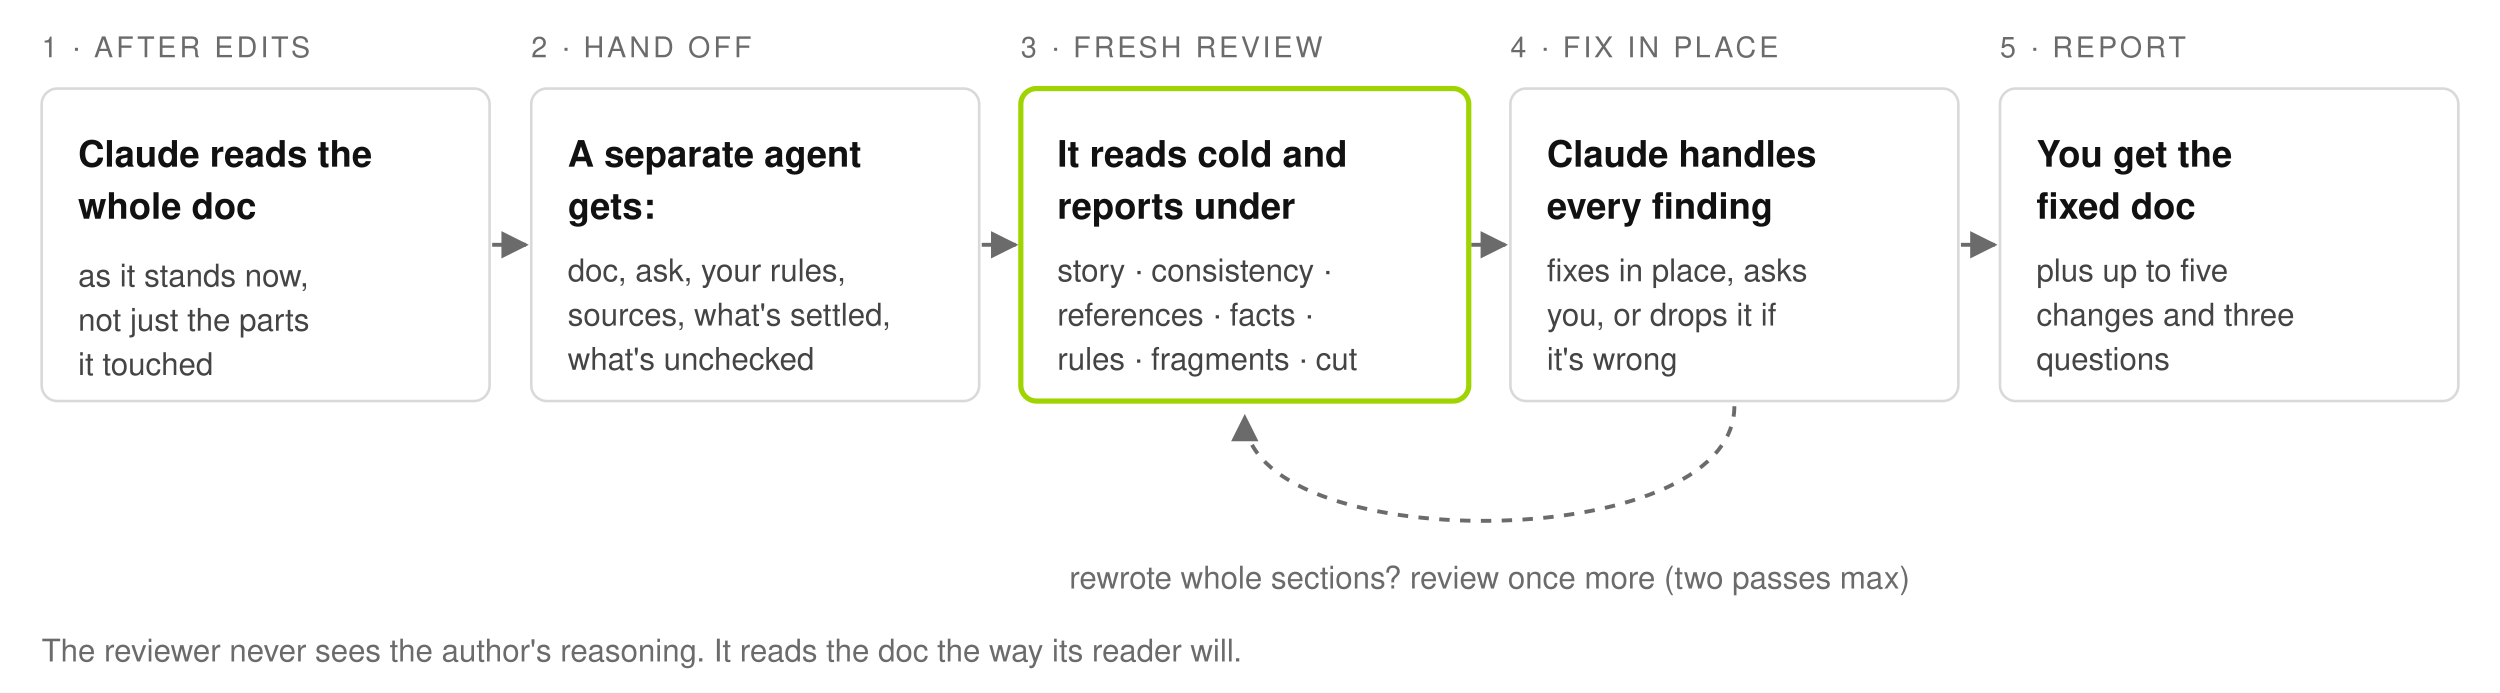
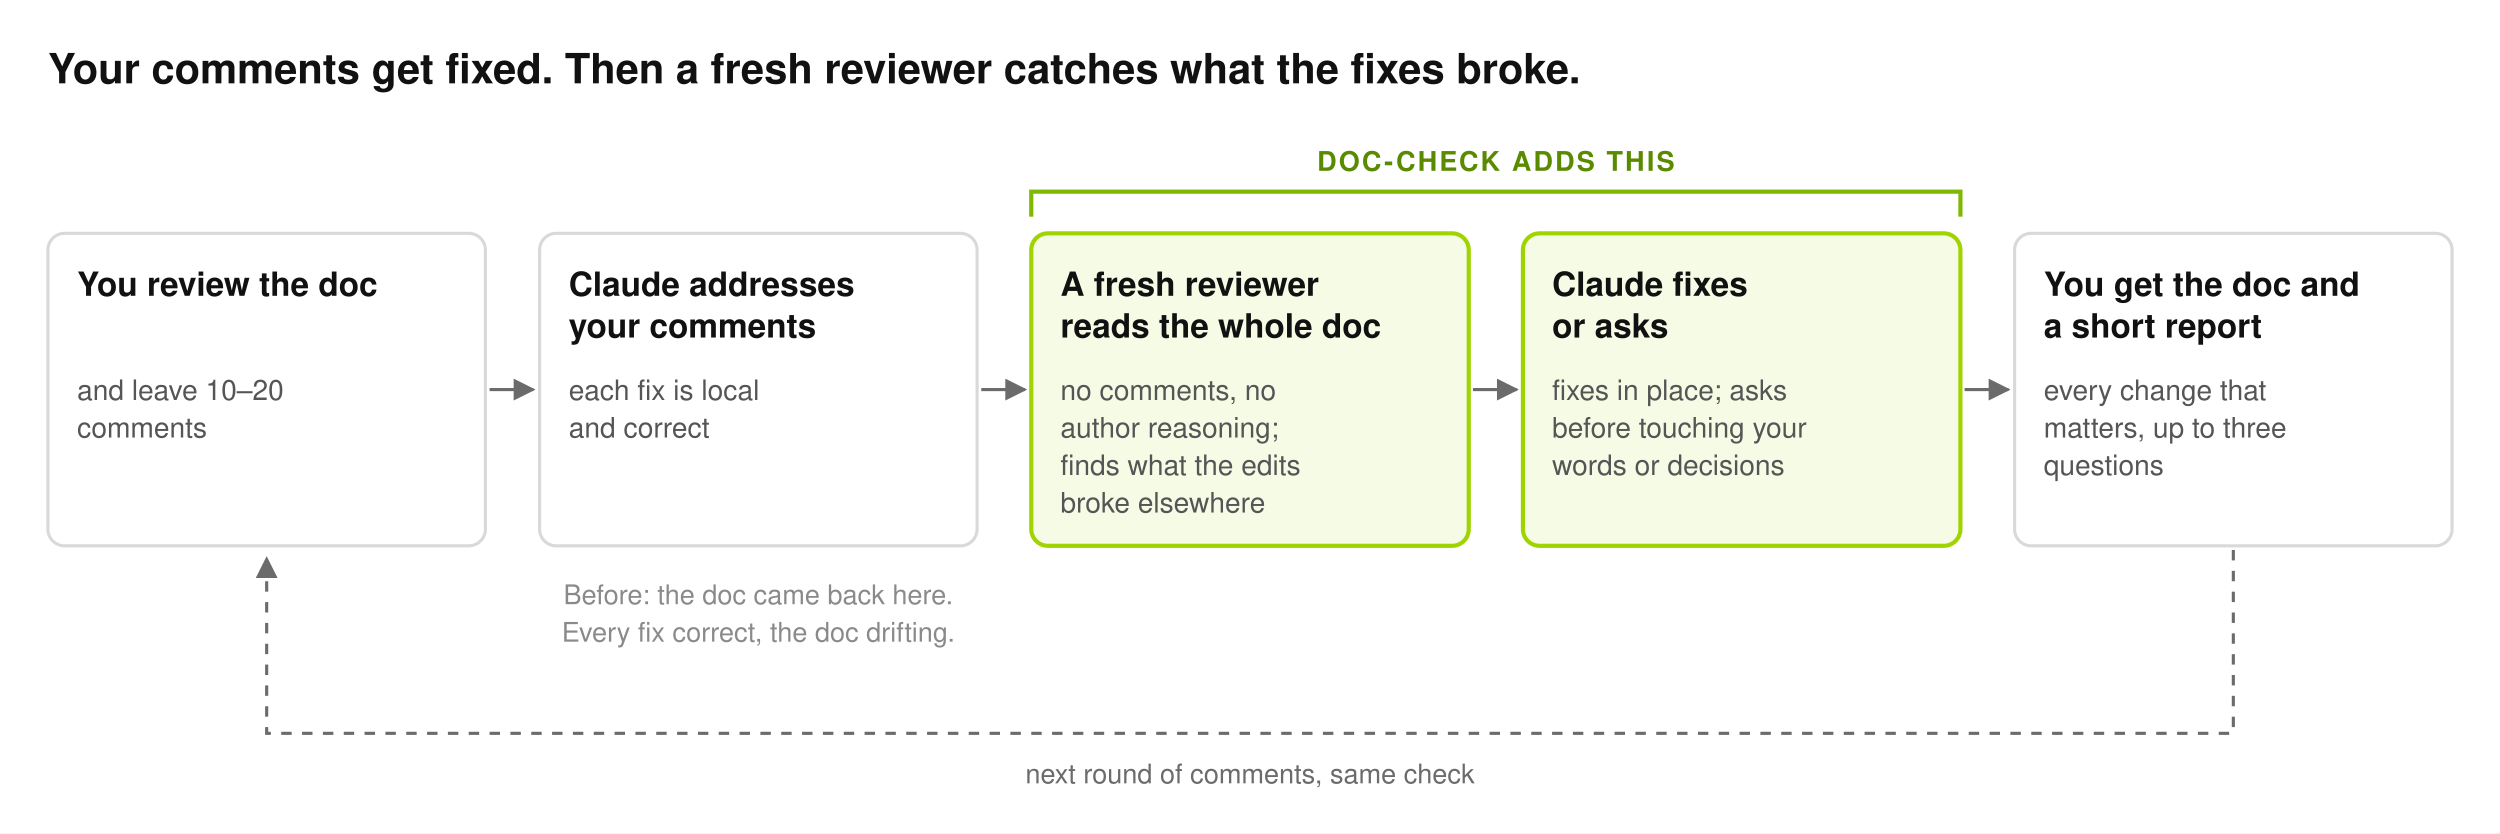
- <svg xmlns="http://www.w3.org/2000/svg" viewBox="0 36 960 266" font-family="-apple-system, BlinkMacSystemFont, 'Segoe UI', Helvetica, Arial, sans-serif">
-   <rect y="36" width="960" height="266" fill="#ffffff" />
+ <svg xmlns="http://www.w3.org/2000/svg" viewBox="0 0 1200 400" font-family="-apple-system, BlinkMacSystemFont, 'Segoe UI', Helvetica, Arial, sans-serif">
+   <rect width="1200" height="400" fill="#ffffff" />
  <defs>
-     <marker id="arrow" viewBox="0 0 10 10" refX="9" refY="5" markerWidth="7" markerHeight="7" orient="auto">
+     <marker id="a" viewBox="0 0 10 10" refX="9" refY="5" markerWidth="7" markerHeight="7" orient="auto">
      <path d="M0,0 L10,5 L0,10 z" fill="#6b6b6b" />
    </marker>
  </defs>
-   <g font-size="11" fill="#6b6b6b" letter-spacing="1.2">
-     <text x="16" y="58">1 · AFTER EDITS</text>
-     <text x="204" y="58">2 · HAND OFF</text>
-     <text x="392" y="58">3 · FRESH REVIEW</text>
-     <text x="580" y="58">4 · FIX IN PLACE</text>
-     <text x="768" y="58">5 · REPORT</text>
+   <text x="23" y="40" font-size="20" font-weight="600" fill="#111">Your comments get fixed. Then a fresh reviewer catches what the fixes broke.</text>
+   <path d="M495 104 V92 H941 V104" fill="none" stroke="#7fb800" stroke-width="2" />
+   <text x="718" y="82" font-size="13" font-weight="600" fill="#5a8a00" text-anchor="middle" letter-spacing="1">DOC-CHECK ADDS THIS</text>
+   <g fill="none" stroke="#d9d9d9" stroke-width="1.5">
+     <rect x="23" y="112" width="210" height="150" rx="8" />
+     <rect x="259" y="112" width="210" height="150" rx="8" />
+     <rect x="731" y="112" width="210" height="150" rx="8" stroke="#9fd400" stroke-width="2" fill="#f6fbe6" />
+     <rect x="967" y="112" width="210" height="150" rx="8" />
  </g>
-   <g fill="none" stroke="#d9d9d9">
-     <rect x="16" y="70" width="172" height="120" rx="6" />
-     <rect x="204" y="70" width="172" height="120" rx="6" />
-     <rect x="392" y="70" width="172" height="120" rx="6" stroke="#9fd400" stroke-width="2" />
-     <rect x="580" y="70" width="172" height="120" rx="6" />
-     <rect x="768" y="70" width="176" height="120" rx="6" />
+   <rect x="495" y="112" width="210" height="150" rx="8" stroke="#9fd400" stroke-width="2" fill="#f6fbe6" />
+   <g font-size="16" font-weight="600" fill="#111">
+     <text x="37" y="142">You review the doc</text>
+     <text x="273" y="142">Claude addresses</text>
+     <text x="273" y="162">your comments</text>
+     <text x="509" y="142">A fresh reviewer</text>
+     <text x="509" y="162">reads the whole doc</text>
+     <text x="745" y="142">Claude fixes</text>
+     <text x="745" y="162">or asks</text>
+     <text x="981" y="142">You get the doc and</text>
+     <text x="981" y="162">a short report</text>
  </g>
-   <g font-size="14" fill="#111111">
-     <text x="30" y="100" font-weight="600">Claude reads the</text>
-     <text x="30" y="120" font-weight="600">whole doc</text>
-     <text x="30" y="146" font-size="12" fill="#444">as it stands now,</text>
-     <text x="30" y="163" font-size="12" fill="#444">not just the parts</text>
-     <text x="30" y="180" font-size="12" fill="#444">it touched</text>
-     <text x="218" y="100" font-weight="600">A separate agent</text>
-     <text x="218" y="120" font-weight="600">gets:</text>
-     <text x="218" y="144" font-size="12" fill="#444">doc, ask, your rules,</text>
-     <text x="218" y="161" font-size="12" fill="#444">sources, what's settled,</text>
-     <text x="218" y="178" font-size="12" fill="#444">what's unchecked</text>
-     <text x="406" y="100" font-weight="600">It reads cold and</text>
-     <text x="406" y="120" font-weight="600">reports under</text>
-     <text x="406" y="144" font-size="12" fill="#444">story · consistency ·</text>
-     <text x="406" y="161" font-size="12" fill="#444">references · facts ·</text>
-     <text x="406" y="178" font-size="12" fill="#444">rules · fragments · cut</text>
-     <text x="594" y="100" font-weight="600">Claude handles</text>
-     <text x="594" y="120" font-weight="600">every finding</text>
-     <text x="594" y="144" font-size="12" fill="#444">fixes in place, asks</text>
-     <text x="594" y="161" font-size="12" fill="#444">you, or drops it if</text>
-     <text x="594" y="178" font-size="12" fill="#444">it's wrong</text>
-     <text x="782" y="100" font-weight="600">You get the</text>
-     <text x="782" y="120" font-weight="600">fixed doc</text>
-     <text x="782" y="144" font-size="12" fill="#444">plus up to five</text>
-     <text x="782" y="161" font-size="12" fill="#444">changes and three</text>
-     <text x="782" y="178" font-size="12" fill="#444">questions</text>
+   <g font-size="13.5" fill="#555">
+     <text x="37" y="192">and leave 10–20</text>
+     <text x="37" y="210">comments</text>
+     <text x="273" y="192">each fix is local</text>
+     <text x="273" y="210">and correct</text>
+     <text x="509" y="192">no comments, no</text>
+     <text x="509" y="210">author reasoning;</text>
+     <text x="509" y="228">finds what the edits</text>
+     <text x="509" y="246">broke elsewhere</text>
+     <text x="745" y="192">fixes in place; asks</text>
+     <text x="745" y="210">before touching your</text>
+     <text x="745" y="228">words or decisions</text>
+     <text x="981" y="192">every change that</text>
+     <text x="981" y="210">matters, up to three</text>
+     <text x="981" y="228">questions</text>
  </g>
-   <g stroke="#6b6b6b" stroke-width="1.5" marker-end="url(#arrow)">
-     <line x1="189" y1="130" x2="202" y2="130" />
-     <line x1="377" y1="130" x2="390" y2="130" />
-     <line x1="565" y1="130" x2="578" y2="130" />
-     <line x1="753" y1="130" x2="766" y2="130" />
+   <g stroke="#6b6b6b" stroke-width="1.5" marker-end="url(#a)">
+     <line x1="235" y1="187" x2="256" y2="187" />
+     <line x1="471" y1="187" x2="492" y2="187" />
+     <line x1="707" y1="187" x2="728" y2="187" />
+     <line x1="943" y1="187" x2="964" y2="187" />
  </g>
-   <path d="M666 192 C666 250, 478 250, 478 196" fill="none" stroke="#6b6b6b" stroke-width="1.5" stroke-dasharray="4 4" marker-end="url(#arrow)" />
-   <text x="572" y="262" font-size="12" fill="#6b6b6b" text-anchor="middle">rewrote whole sections? review once more (two passes max)</text>
-   <text x="16" y="290" font-size="12" fill="#6b6b6b">The reviewer never sees the author's reasoning. It reads the doc the way its reader will.</text>
+   <text x="364" y="290" font-size="13" fill="#8a8a8a" text-anchor="middle">Before: the doc came back here.</text>
+   <text x="364" y="308" font-size="13" fill="#8a8a8a" text-anchor="middle">Every fix correct, the doc drifting.</text>
+   <path d="M1072 264 V352 H128 V268" fill="none" stroke="#6b6b6b" stroke-width="1.5" stroke-dasharray="5 5" marker-end="url(#a)" />
+   <text x="600" y="376" font-size="13" fill="#6b6b6b" text-anchor="middle">next round of comments, same check</text>
</svg>
